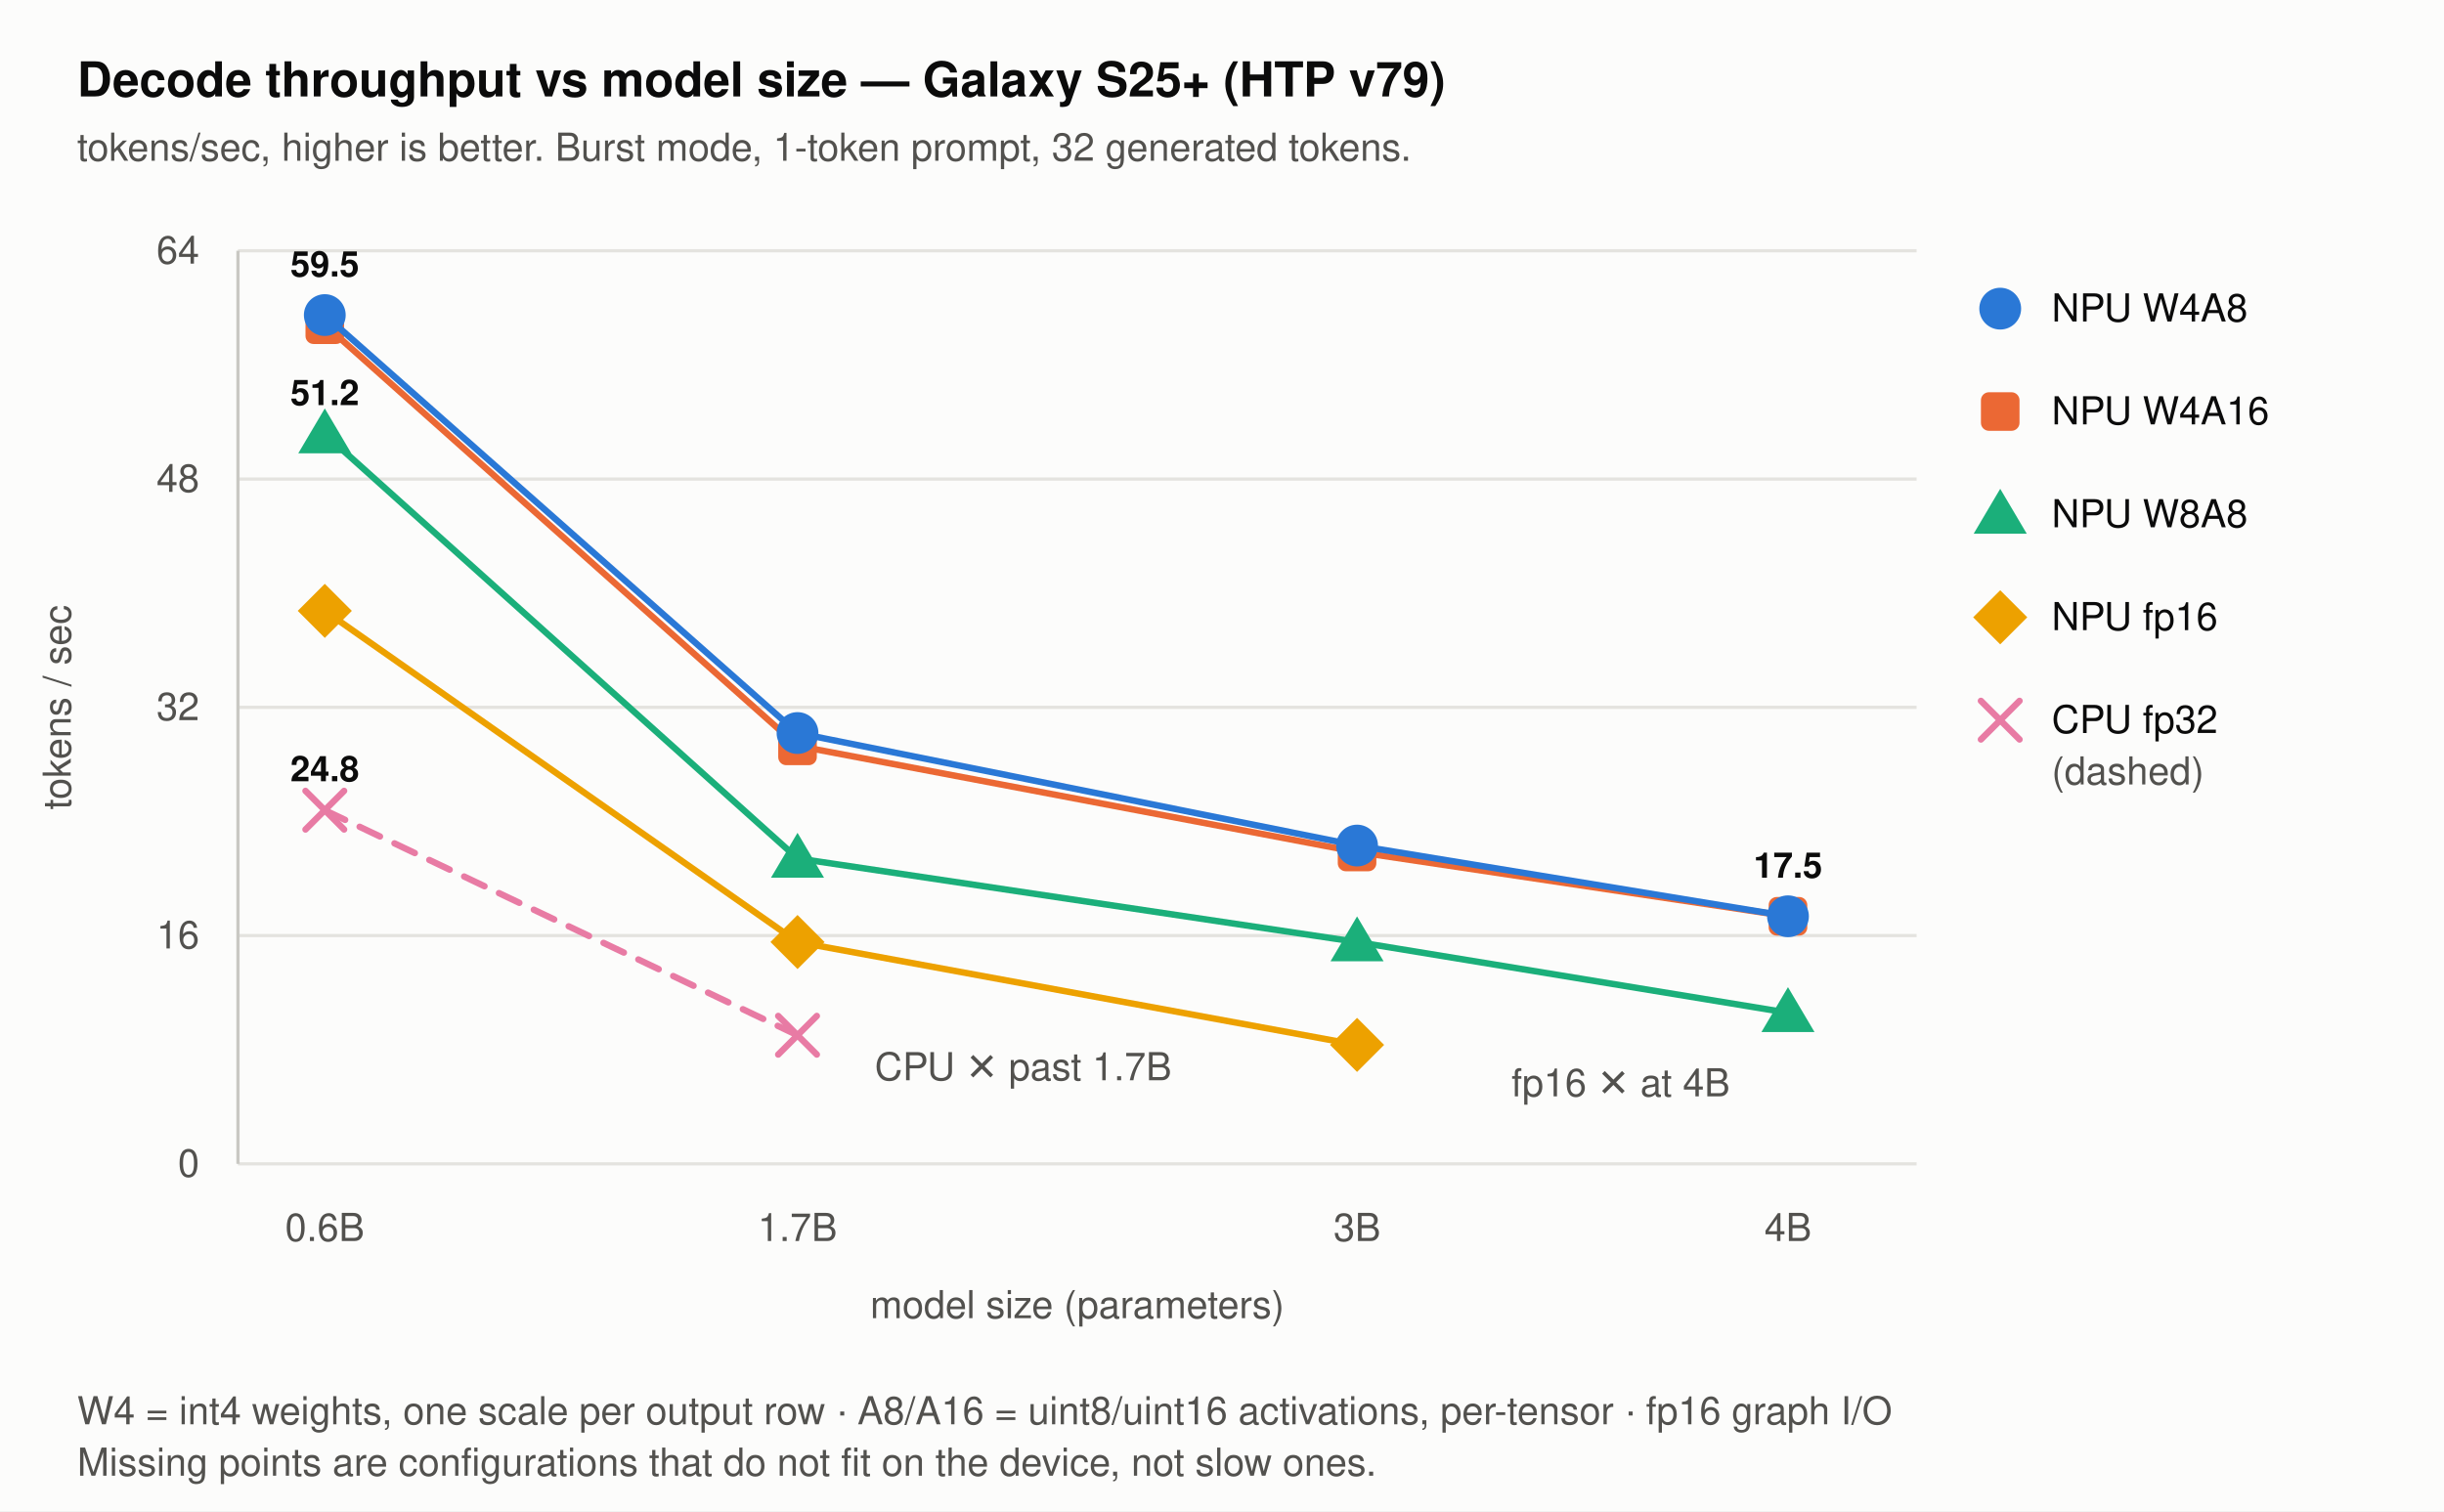
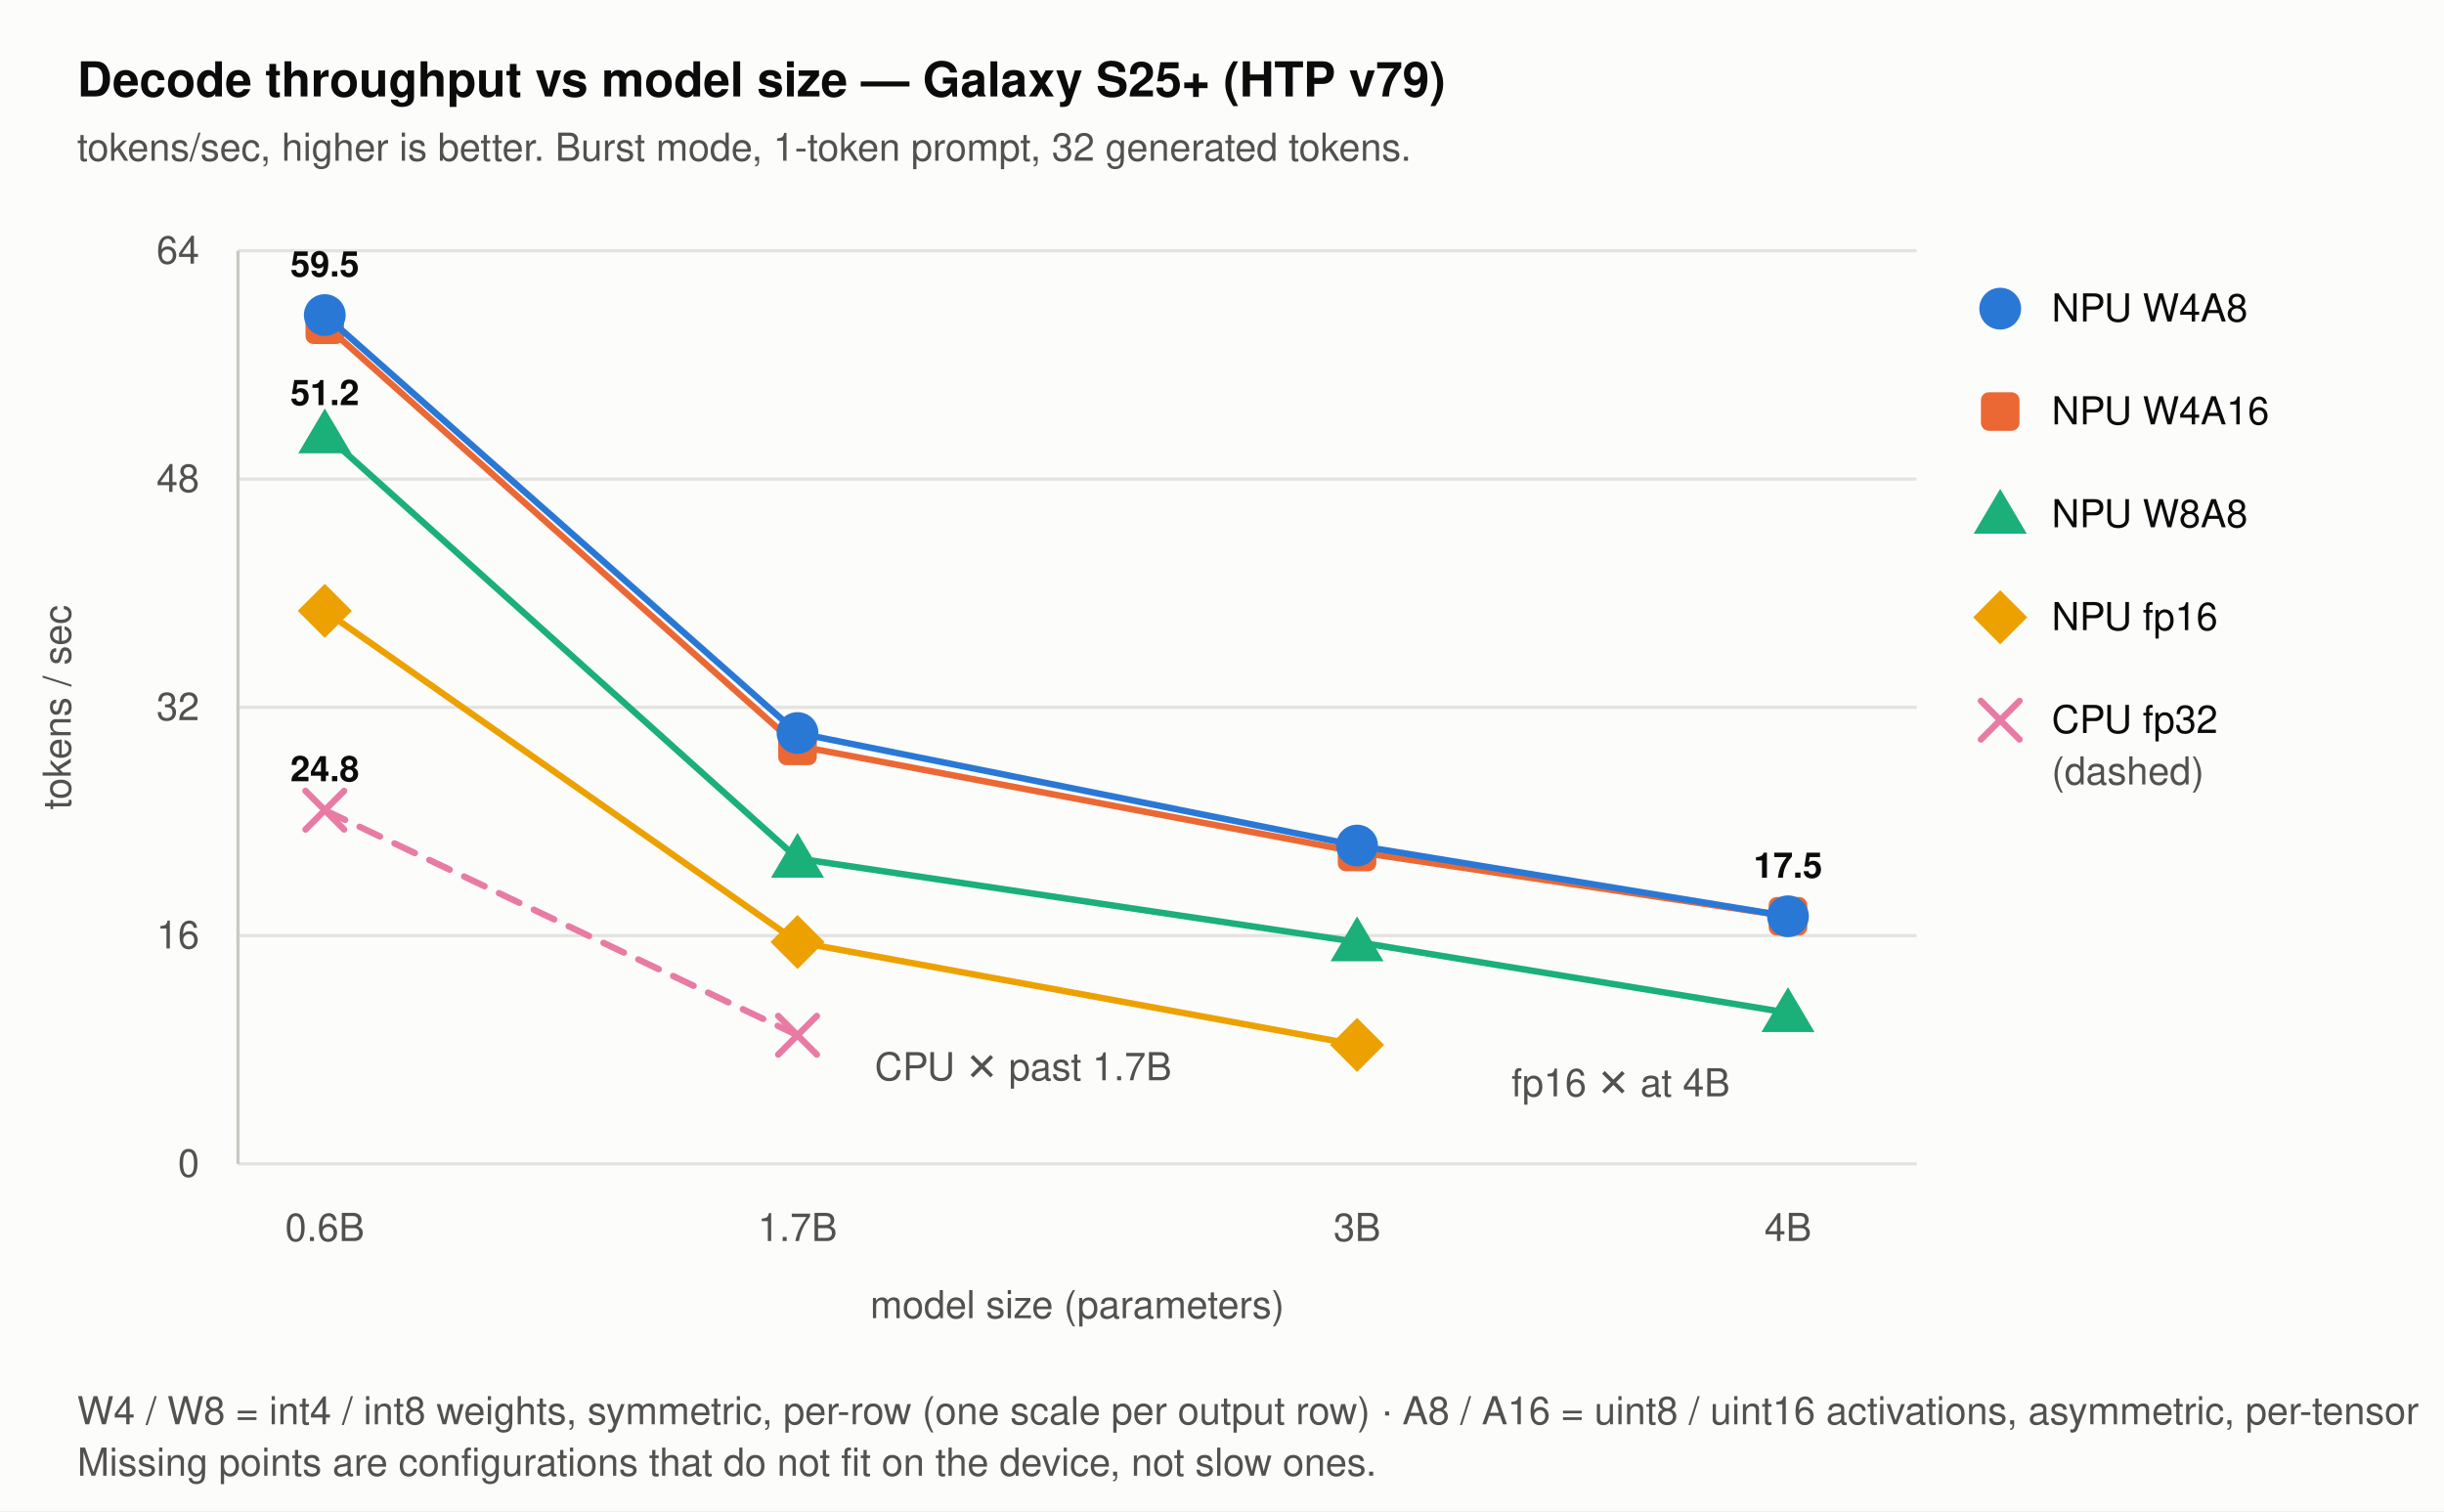
<svg xmlns="http://www.w3.org/2000/svg" viewBox="0 0 760 470" width="760" height="470" font-family="-apple-system, BlinkMacSystemFont, 'Segoe UI', Helvetica, Arial, sans-serif" role="img" aria-label="Decode throughput versus model size on a Galaxy S25+. W4A8 on the NPU is fastest at every size, from 59.5 tokens per second at 0.6B down to 17.5 at 4B. CPU fp32 reaches 24.8 at 0.6B and 9.0 at 1.7B, and does not fit past that.">
  <style>
    .surface { fill: #fcfcfb; }
    .ink     { fill: #0b0b0b; }
    .ink2    { fill: #52514e; }
    .grid    { stroke: #e4e3df; stroke-width: 1; }
    .axis    { stroke: #c9c8c3; stroke-width: 1; }
    .ring    { stroke: #fcfcfb; stroke-width: 2; }
    .s1 { stroke: #2a78d6; fill: #2a78d6; }
    .s2 { stroke: #eb6834; fill: #eb6834; }
    .s3 { stroke: #1baf7a; fill: #1baf7a; }
    .s4 { stroke: #eda100; fill: #eda100; }
    .s5 { stroke: #e87ba4; fill: #e87ba4; }
    @media (prefers-color-scheme: dark) {
      .surface { fill: #1a1a19; }
      .ink     { fill: #ffffff; }
      .ink2    { fill: #c3c2b7; }
      .grid    { stroke: #34332f; }
      .axis    { stroke: #4a4945; }
      .ring    { stroke: #1a1a19; }
      .s1 { stroke: #3987e5; fill: #3987e5; }
      .s2 { stroke: #d95926; fill: #d95926; }
      .s3 { stroke: #199e70; fill: #199e70; }
      .s4 { stroke: #c98500; fill: #c98500; }
      .s5 { stroke: #d55181; fill: #d55181; }
    }
    .line  { fill: none; stroke-width: 2; stroke-linejoin: round; stroke-linecap: round; }
    .dash  { stroke-dasharray: 7 5; }
    .mark  { stroke-width: 2; }
    .t-title { font-size: 15px; font-weight: 600; }
    .t-sub   { font-size: 12px; }
    .t-ax    { font-size: 12px; }
    .t-lab   { font-size: 11px; font-weight: 600; }
    .t-leg   { font-size: 12px; }
  </style>
  <rect class="surface" x="0" y="0" width="760" height="470" />
  <text class="ink t-title" x="24" y="30">Decode throughput vs model size — Galaxy S25+ (HTP v79)</text>
  <text class="ink2 t-sub" x="24" y="50">tokens/sec, higher is better. Burst mode, 1-token prompt, 32 generated tokens.</text>
  <g class="grid">
    <line x1="74" y1="362" x2="596" y2="362" />
    <line x1="74" y1="291" x2="596" y2="291" />
    <line x1="74" y1="220" x2="596" y2="220" />
    <line x1="74" y1="149" x2="596" y2="149" />
    <line x1="74" y1="78" x2="596" y2="78" />
  </g>
  <g class="ink2 t-ax" text-anchor="end">
    <text x="62" y="366">0</text>
    <text x="62" y="295">16</text>
    <text x="62" y="224">32</text>
    <text x="62" y="153">48</text>
    <text x="62" y="82">64</text>
  </g>
  <text class="ink2 t-ax" transform="translate(22,220) rotate(-90)" text-anchor="middle">tokens / sec</text>
  <line class="axis" x1="74" y1="78" x2="74" y2="362" />
  <g class="ink2 t-ax" text-anchor="middle">
    <text x="101" y="386">0.6B</text>
    <text x="248" y="386">1.7B</text>
    <text x="422" y="386">3B</text>
    <text x="556" y="386">4B</text>
    <text x="335" y="410" class="ink2">model size (parameters)</text>
  </g>
  <polyline class="line s2" points="101,101 248,232 422,265 556,285" />
  <g class="mark ring">
    <rect class="s2" x="96" y="96" width="10" height="10" rx="1.5" />
    <rect class="s2" x="243" y="227" width="10" height="10" rx="1.5" />
    <rect class="s2" x="417" y="260" width="10" height="10" rx="1.5" />
    <rect class="s2" x="551" y="280" width="10" height="10" rx="1.5" />
  </g>
  <polyline class="line s1" points="101,98 248,228 422,263 556,285" />
  <g class="mark ring">
    <circle class="s1" cx="101" cy="98" r="5.5" />
    <circle class="s1" cx="248" cy="228" r="5.5" />
    <circle class="s1" cx="422" cy="263" r="5.5" />
    <circle class="s1" cx="556" cy="285" r="5.5" />
  </g>
  <text class="ink t-lab" x="101" y="86" text-anchor="middle">59.5</text>
  <text class="ink t-lab" x="556" y="273" text-anchor="middle">17.5</text>
  <polyline class="line s3" points="101,135 248,267 422,293 556,315" />
  <g class="mark ring">
    <path class="s3" d="M101,129 l6.5,11 h-13 z" />
    <path class="s3" d="M248,261 l6.5,11 h-13 z" />
    <path class="s3" d="M422,287 l6.5,11 h-13 z" />
    <path class="s3" d="M556,309 l6.5,11 h-13 z" />
  </g>
  <text class="ink t-lab" x="101" y="126" text-anchor="middle">51.2</text>
  <polyline class="line s4" points="101,190 248,293 422,325" />
  <g class="mark ring">
    <path class="s4" d="M101,183 l7,7 -7,7 -7,-7 z" />
    <path class="s4" d="M248,286 l7,7 -7,7 -7,-7 z" />
    <path class="s4" d="M422,318 l7,7 -7,7 -7,-7 z" />
  </g>
  <polyline class="line dash s5" points="101,252 248,322" />
  <g class="mark ring" stroke-linecap="round">
    <path class="s5" d="M95,246 l12,12 M107,246 l-12,12" />
    <path class="s5" d="M242,316 l12,12 M254,316 l-12,12" />
  </g>
  <text class="ink t-lab" x="101" y="243" text-anchor="middle">24.8</text>
  <text class="ink2 t-ax" x="470" y="341">fp16 ✕ at 4B</text>
  <text class="ink2 t-ax" x="272" y="336">CPU ✕ past 1.7B</text>
  <g transform="translate(614,96)">
    <g class="mark ring">
      <circle class="s1" cx="8" cy="0" r="5.5" />
    </g>
    <text class="ink t-leg" x="24" y="4">NPU W4A8</text>
    <g class="mark ring">
      <rect class="s2" x="3" y="27" width="10" height="10" rx="1.5" />
    </g>
    <text class="ink t-leg" x="24" y="36">NPU W4A16</text>
    <g class="mark ring">
      <path class="s3" d="M8,58 l6.5,11 h-13 z" />
    </g>
    <text class="ink t-leg" x="24" y="68">NPU W8A8</text>
    <g class="mark ring">
      <path class="s4" d="M8,89 l7,7 -7,7 -7,-7 z" />
    </g>
    <text class="ink t-leg" x="24" y="100">NPU fp16</text>
    <g class="mark ring" stroke-linecap="round">
      <path class="s5" d="M2,122 l12,12 M14,122 l-12,12" />
    </g>
    <text class="ink t-leg" x="24" y="132">CPU fp32</text>
    <text class="ink2 t-leg" x="24" y="148" font-size="10.5">(dashed)</text>
  </g>
-   <text class="ink2 t-ax" x="24" y="443">W4 = int4 weights, one scale per output row · A8/A16 = uint8/uint16 activations, per-tensor · fp16 graph I/O</text>
+   <text class="ink2 t-ax" x="24" y="443">W4 / W8 = int4 / int8 weights, symmetric, per-row (one scale per output row) · A8 / A16 = uint8 / uint16 activations, asymmetric, per-tensor</text>
  <text class="ink2 t-ax" x="24" y="459">Missing points are configurations that do not fit on the device, not slow ones.</text>
</svg>
